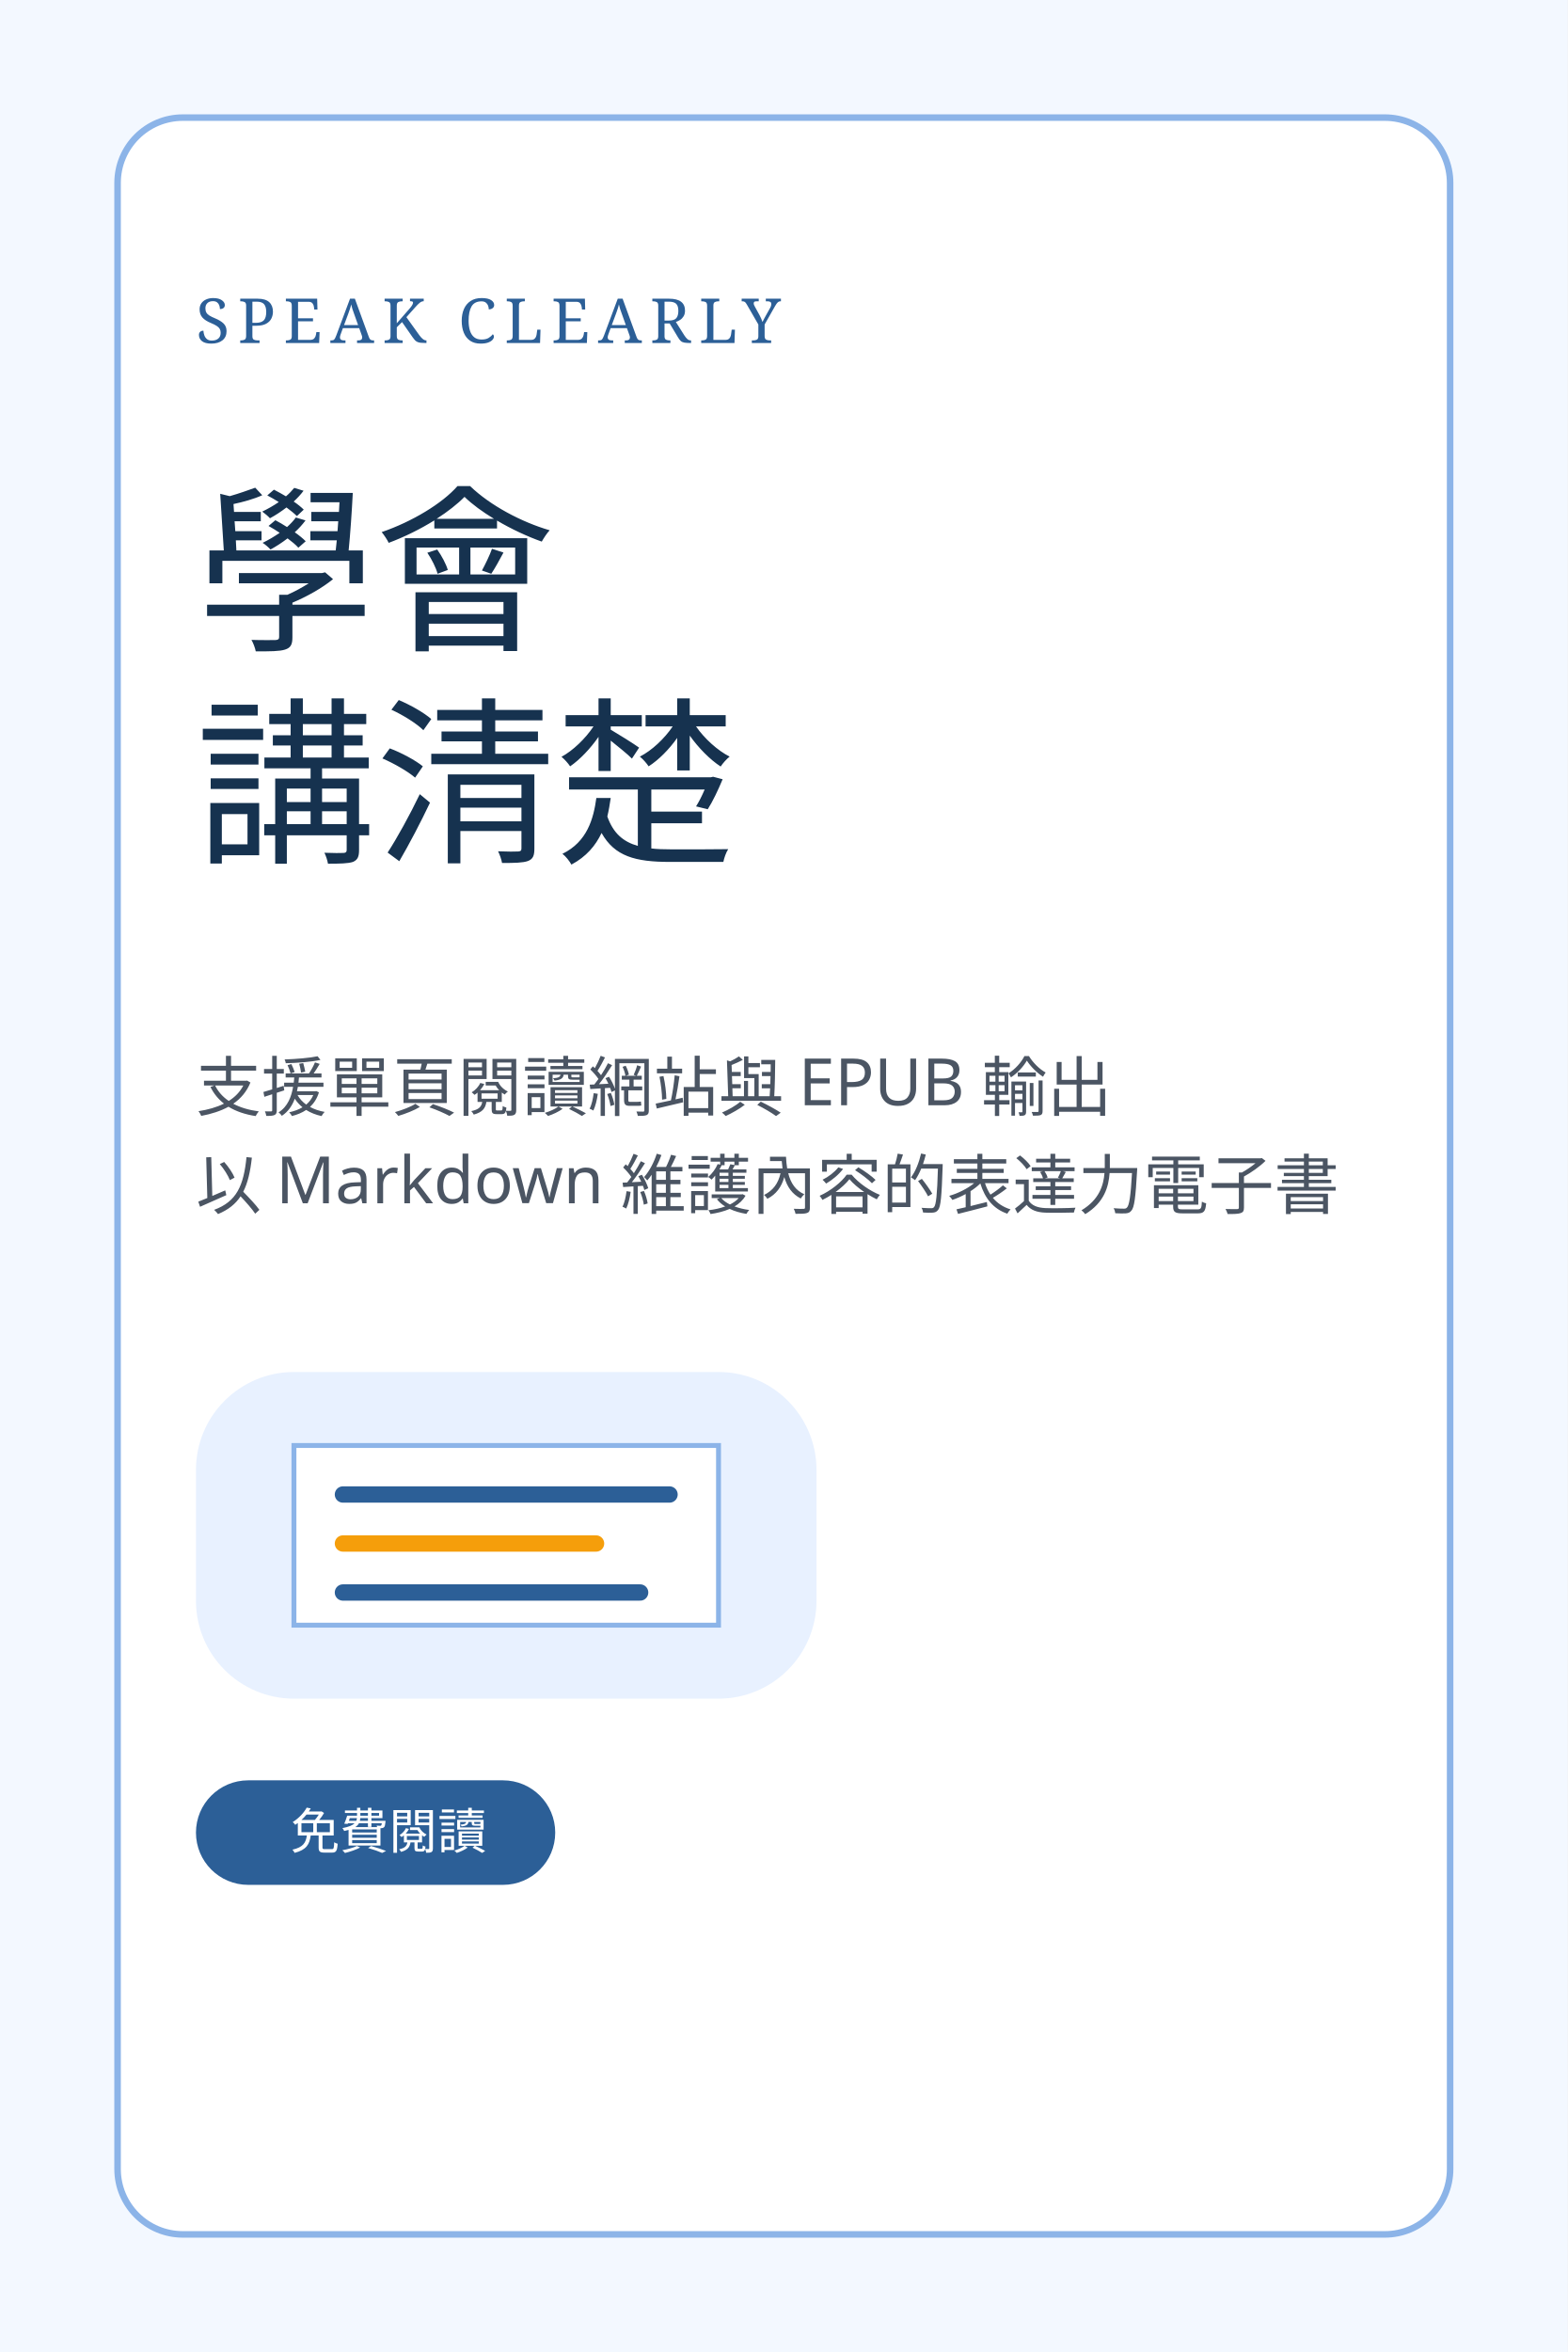
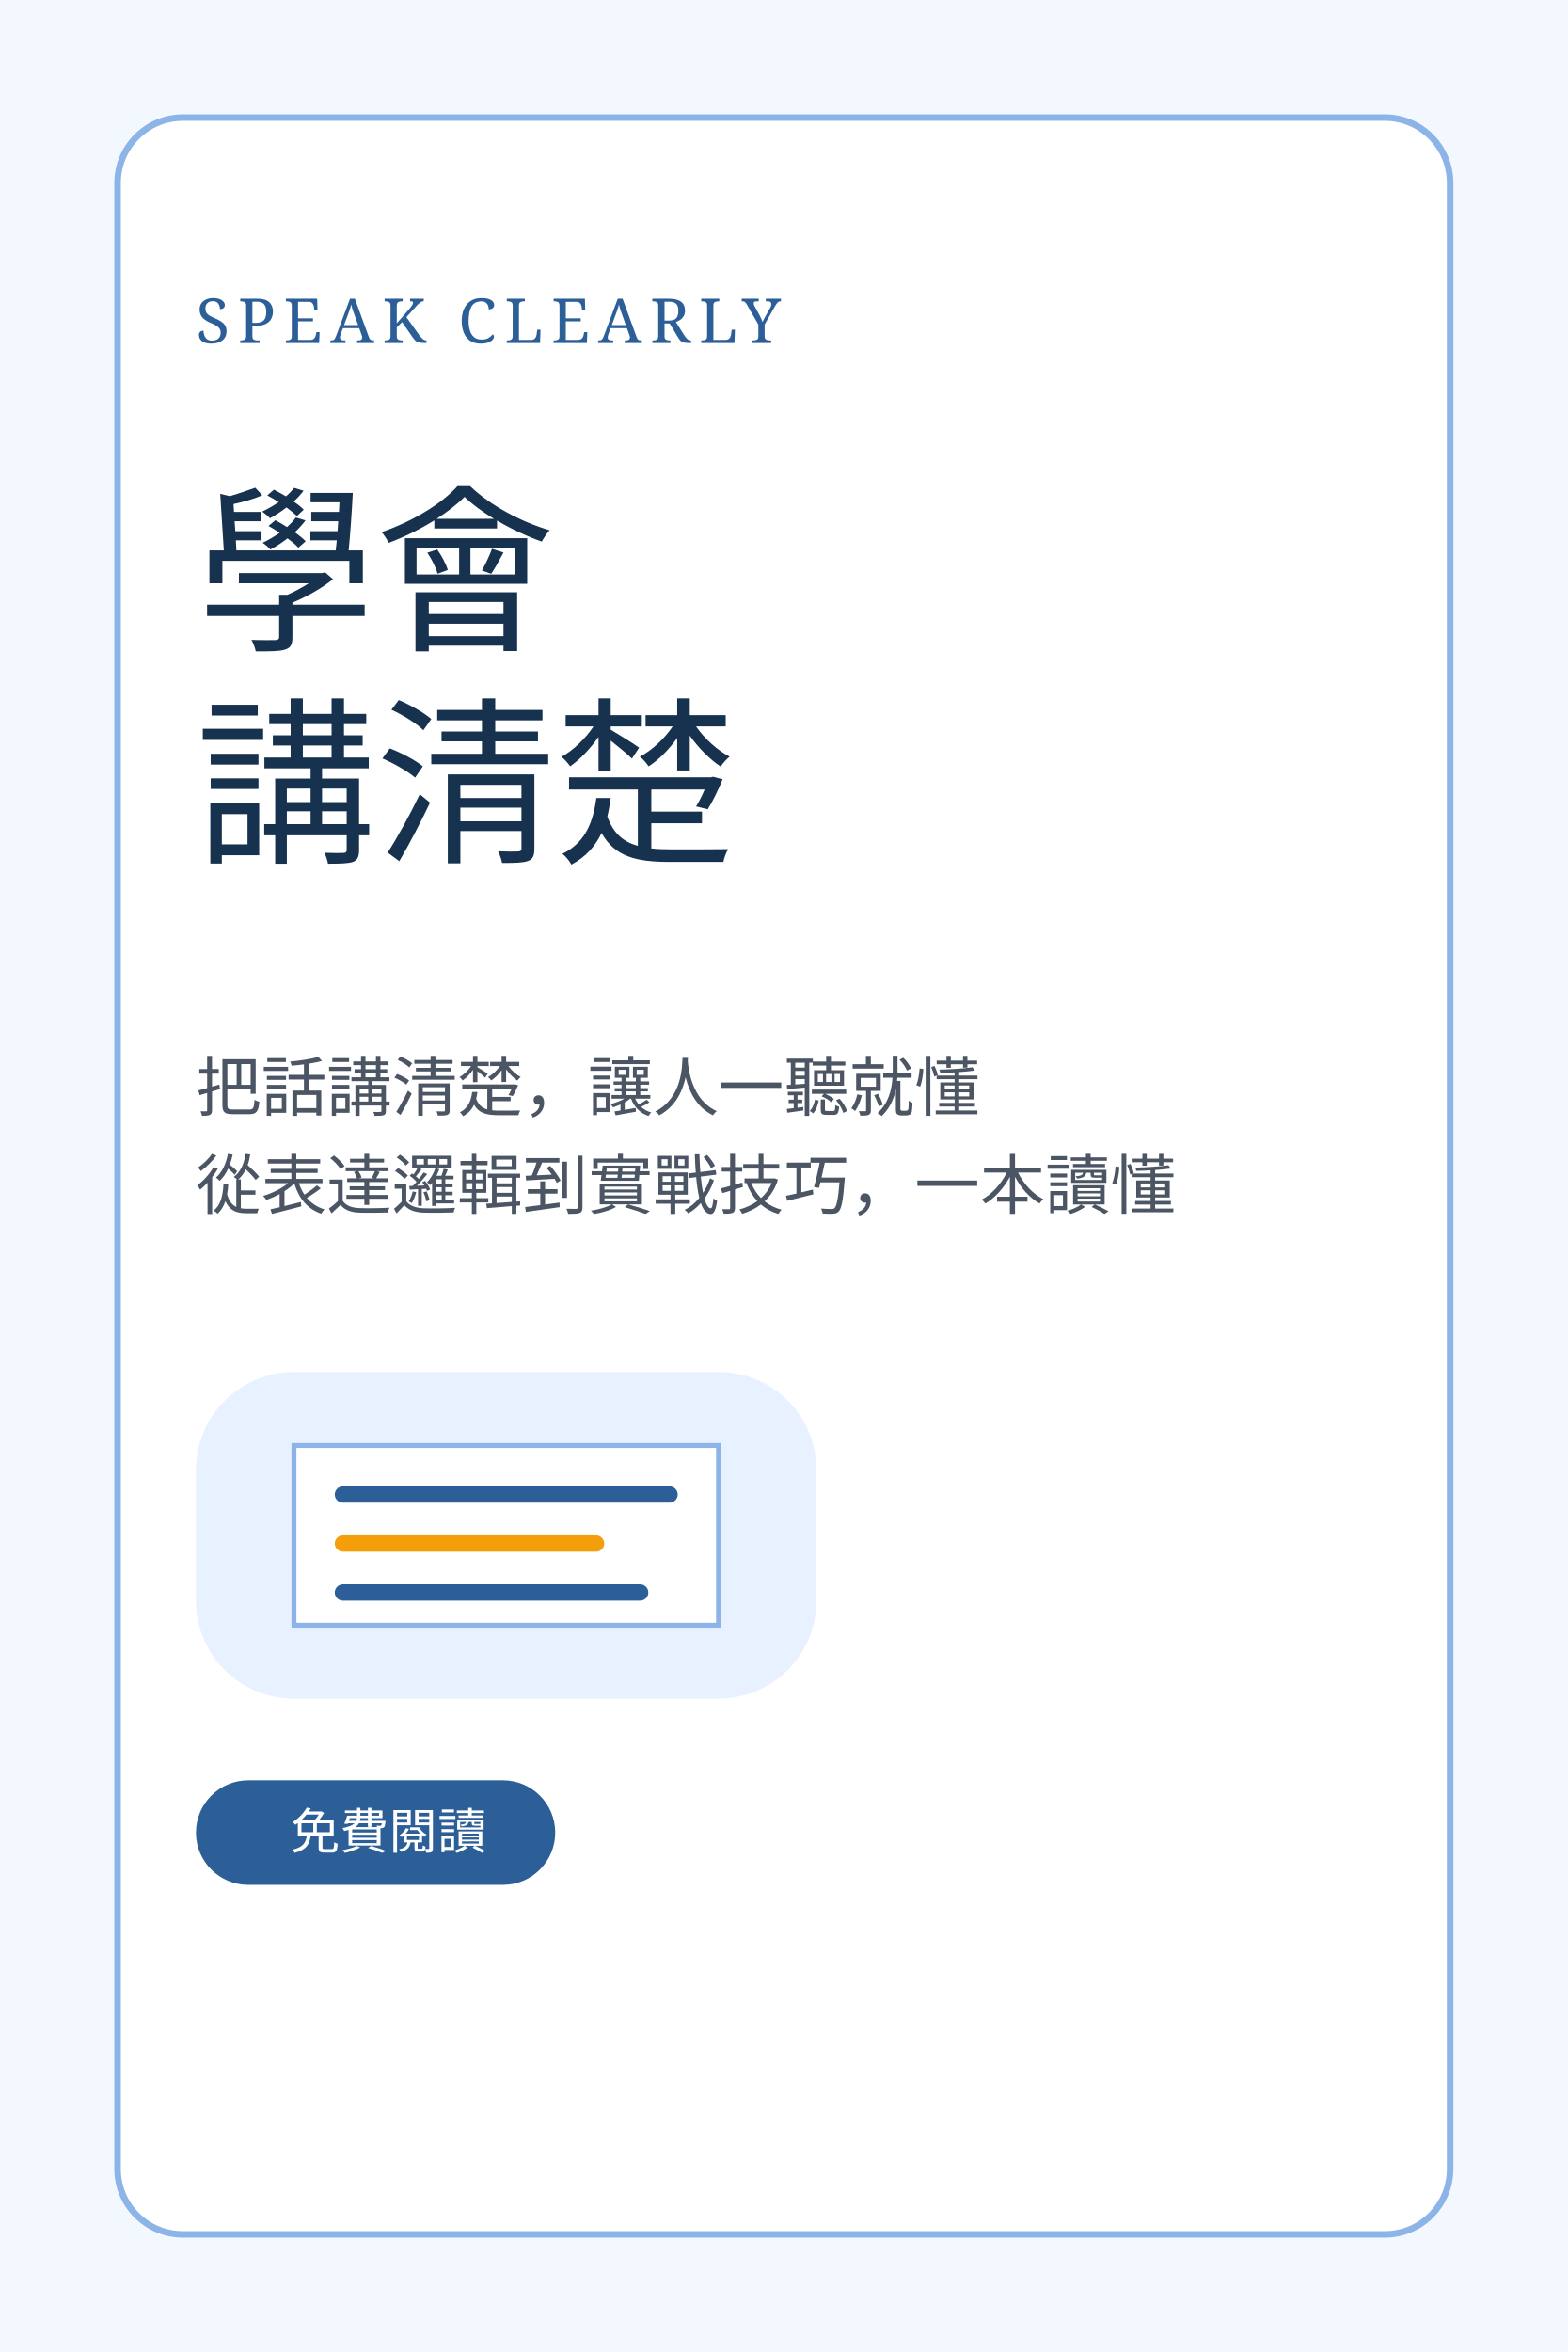
<svg xmlns="http://www.w3.org/2000/svg" width="960" height="1440" viewBox="0 0 960 1440" fill="none">
  <rect width="960" height="1440" fill="#F3F8FF" />
  <rect x="72" y="72" width="816" height="1296" rx="40" fill="#FFFFFF" stroke="#8CB4E8" stroke-width="4" />
  <text x="120" y="210" fill="#2C5F97" font-size="38" font-family="Georgia, serif" letter-spacing="5">SPEAK CLEARLY</text>
  <text x="120" y="390" fill="#16324F" font-size="110" font-family="'Noto Serif TC', serif">學會</text>
  <text x="120" y="520" fill="#16324F" font-size="110" font-family="'Noto Serif TC', serif">講清楚</text>
-   <text x="120" y="680" fill="#4B5563" font-size="40" font-family="'Noto Sans TC', sans-serif">支援單頁閱讀網站與 EPUB 輸出</text>
-   <text x="120" y="740" fill="#4B5563" font-size="40" font-family="'Noto Sans TC', sans-serif">以 Markdown 維護內容的表達力電子書</text>
+   <text x="120" y="680" fill="#4B5563" font-size="40" font-family="'Noto Sans TC', sans-serif">把話講清楚，讓人一聽就懂</text>
+   <text x="120" y="740" fill="#4B5563" font-size="40" font-family="'Noto Sans TC', sans-serif">從表達邏輯到實戰技巧，一本讀懂</text>
  <path d="M120 900C120 866.863 146.863 840 180 840H440C473.137 840 500 866.863 500 900V980C500 1013.14 473.137 1040 440 1040H180C146.863 1040 120 1013.14 120 980V900Z" fill="#E8F1FF" />
  <path d="M180 885H440V995H180V885Z" fill="#FFFFFF" stroke="#8CB4E8" stroke-width="3" />
  <path d="M210 915H410" stroke="#2C5F97" stroke-width="10" stroke-linecap="round" />
  <path d="M210 945H365" stroke="#F59E0B" stroke-width="10" stroke-linecap="round" />
  <path d="M210 975H392" stroke="#2C5F97" stroke-width="10" stroke-linecap="round" />
  <rect x="120" y="1090" width="220" height="64" rx="32" fill="#2C5F97" />
  <text x="178" y="1132" fill="#FFFFFF" font-size="30" font-family="'Noto Sans TC', sans-serif">免費閱讀</text>
</svg>
